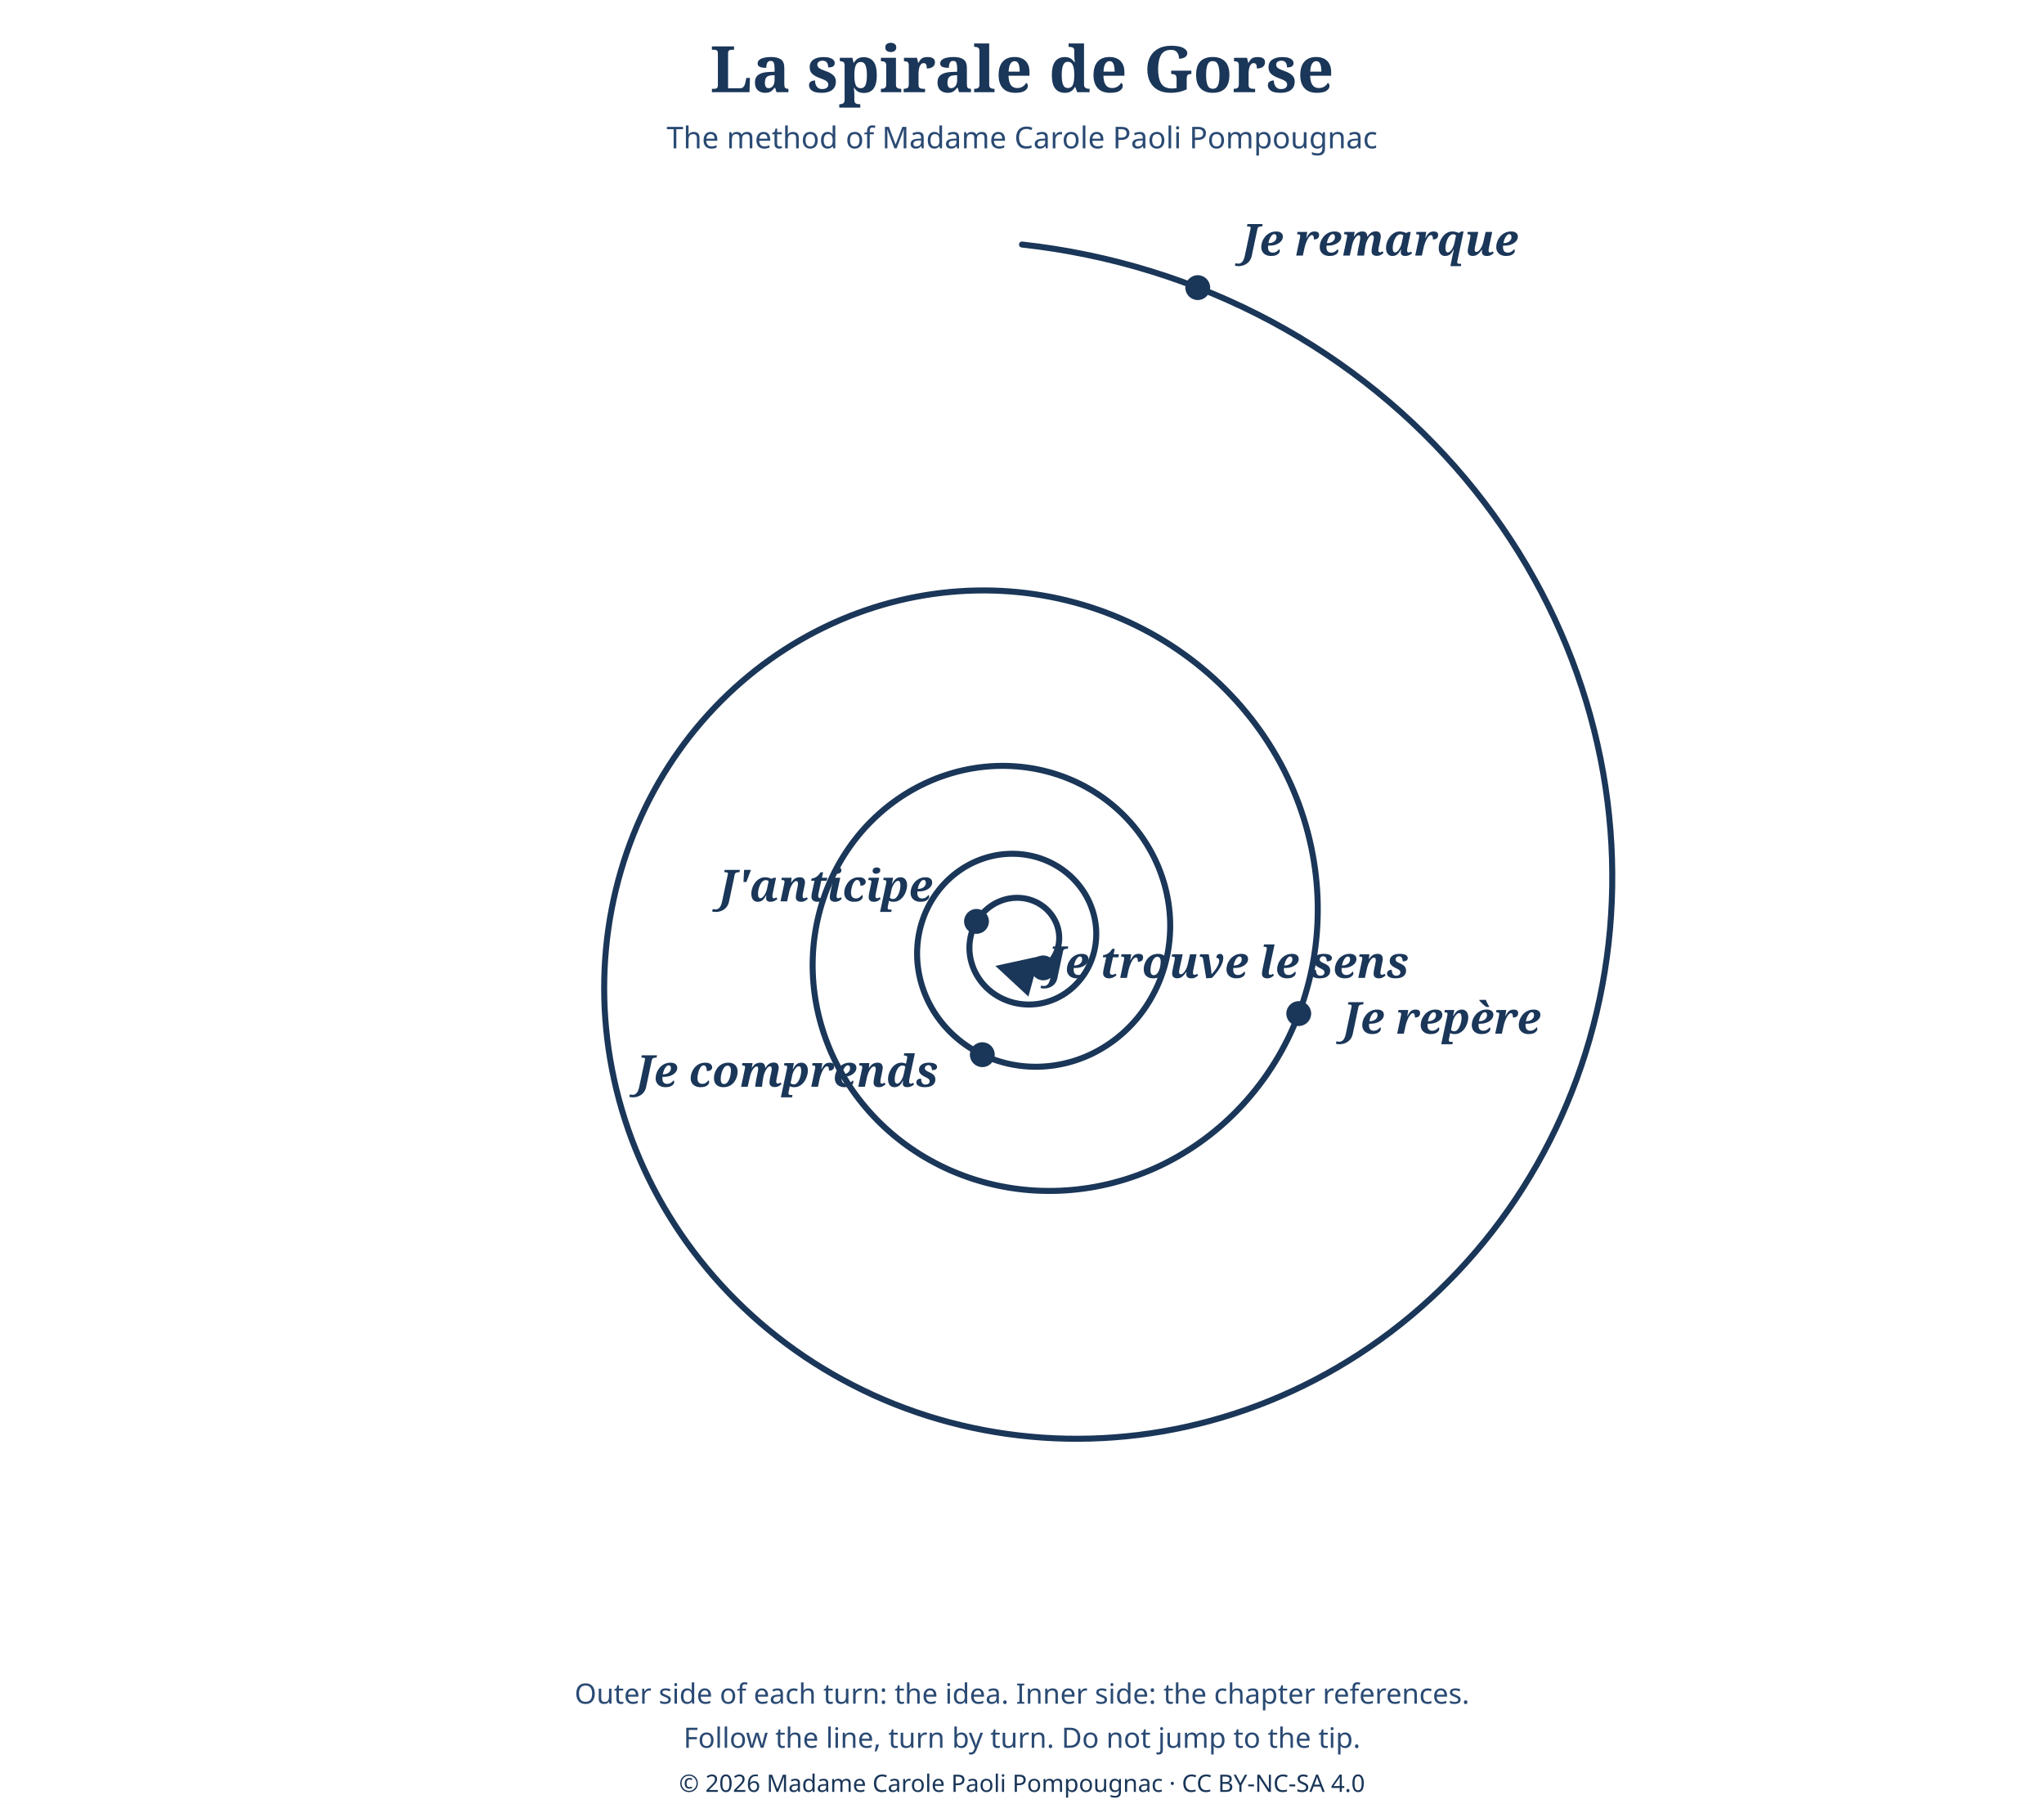
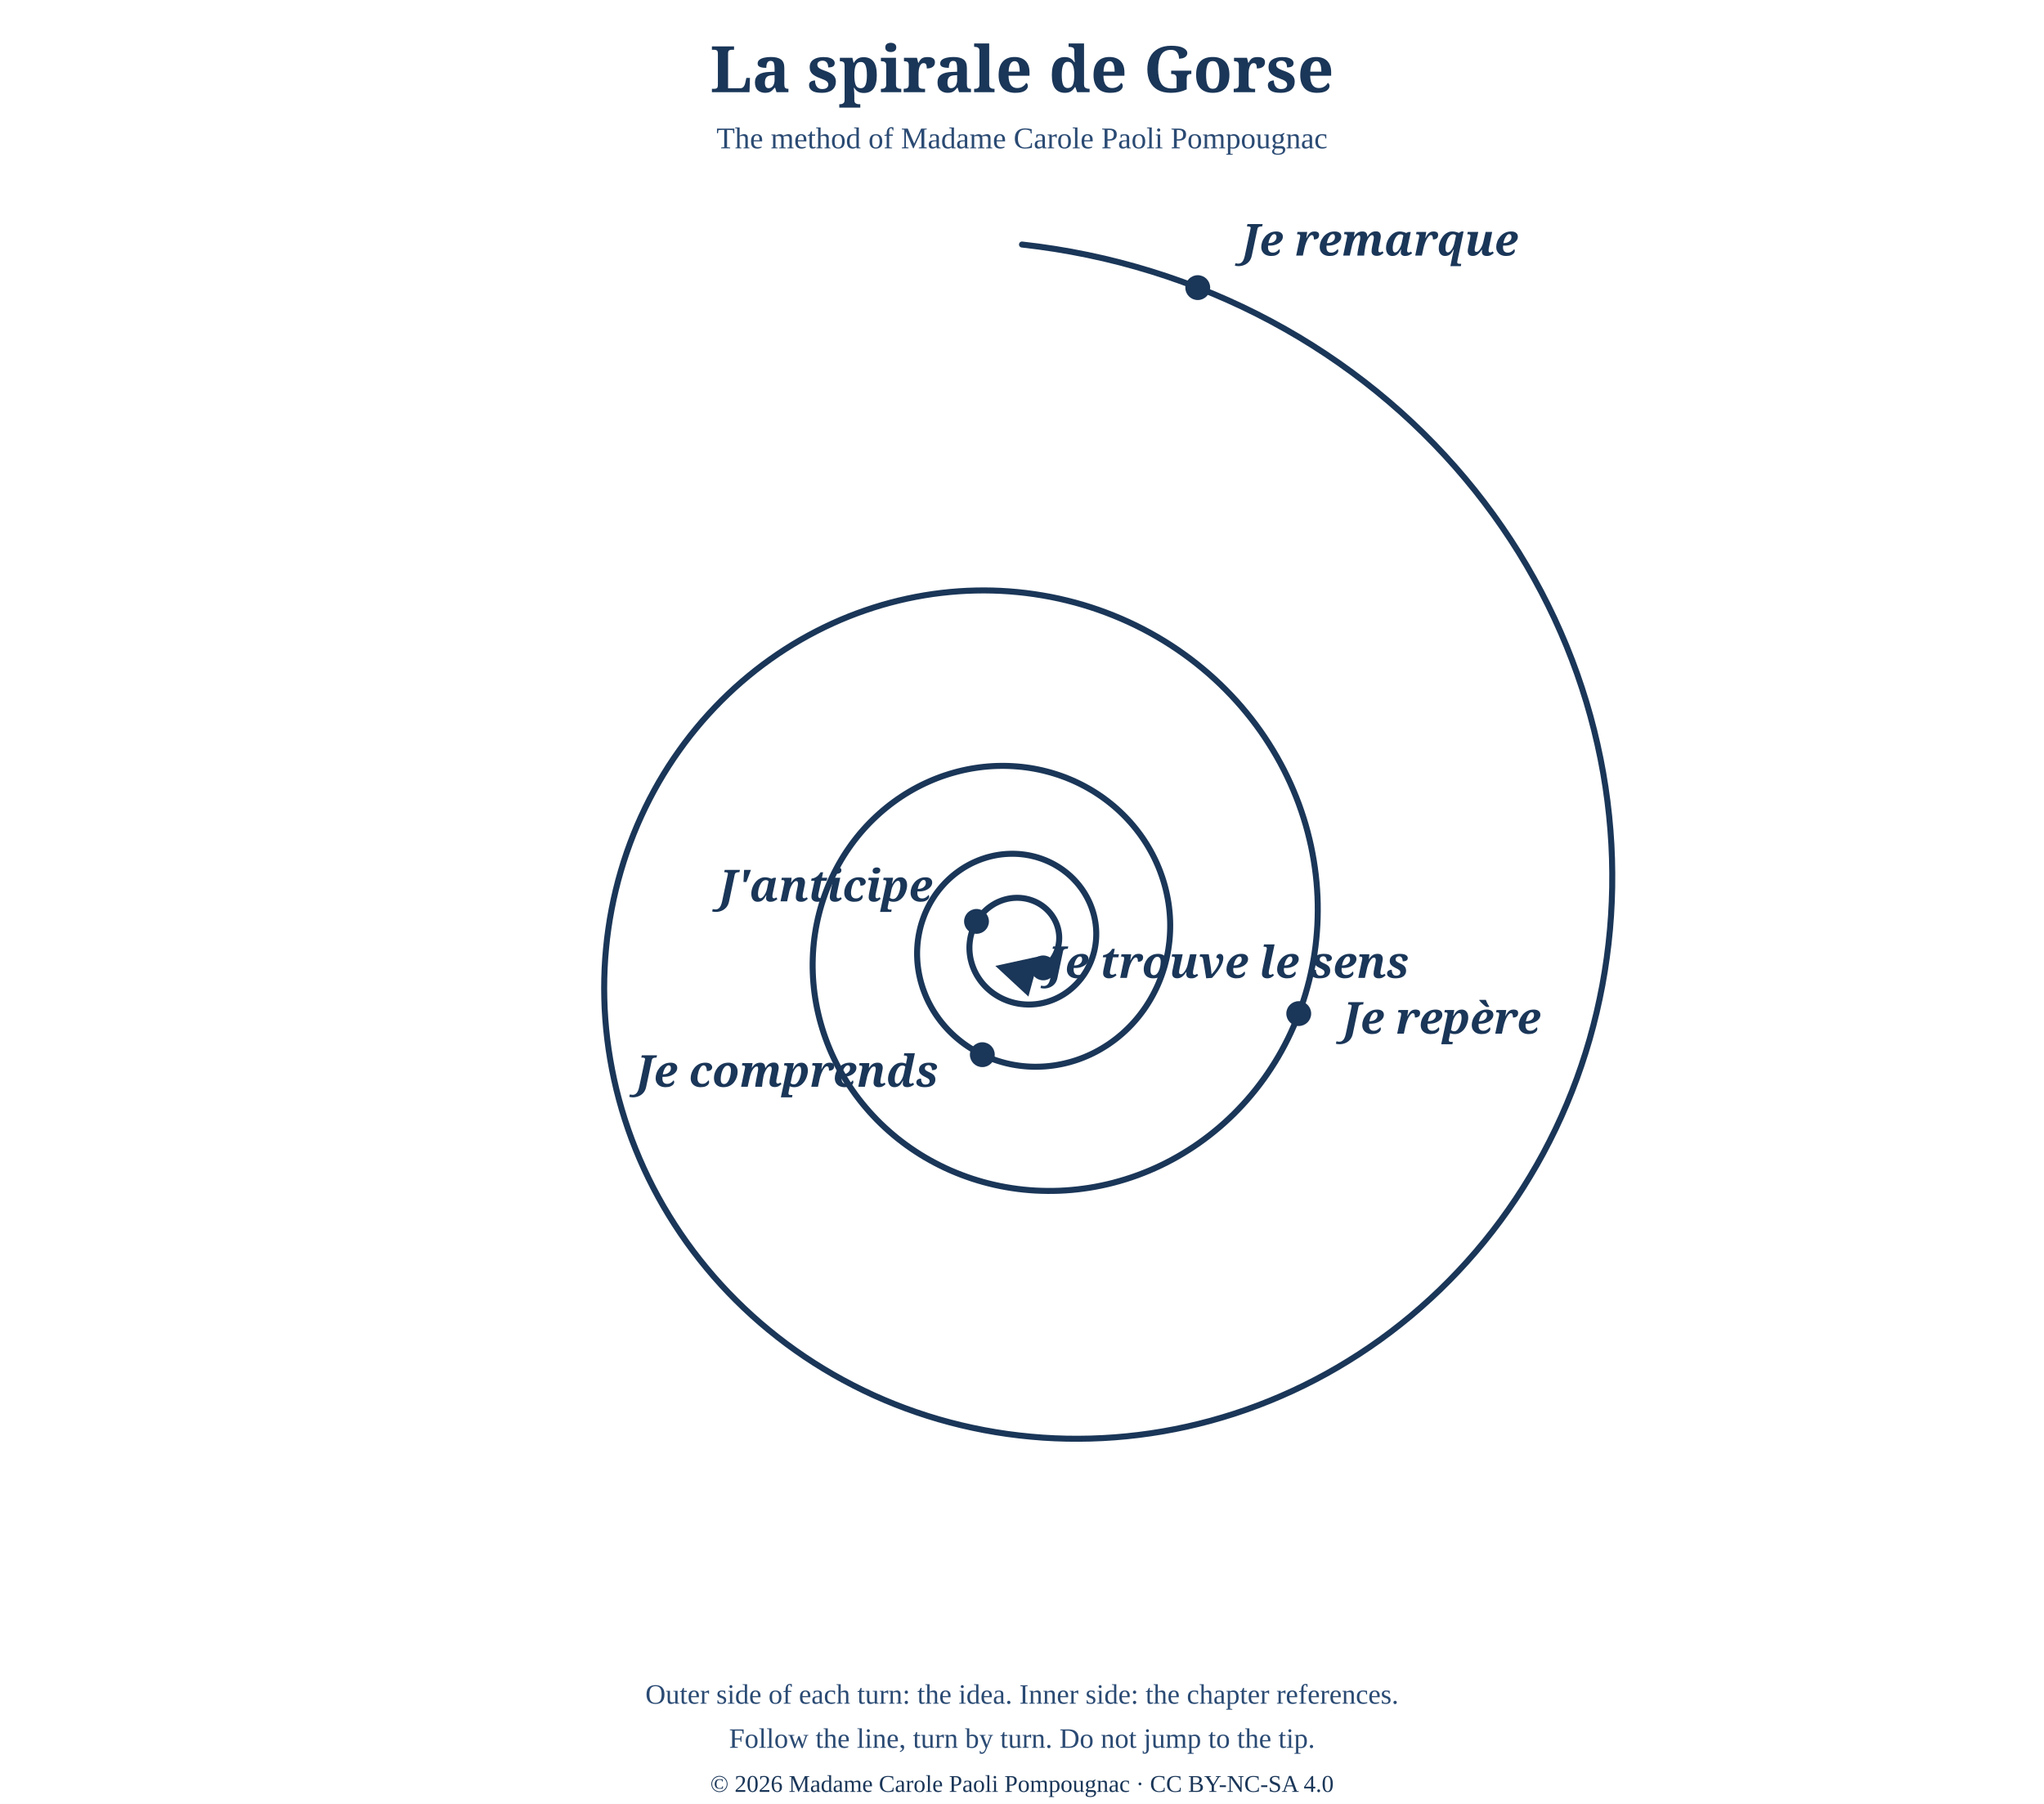
<svg xmlns="http://www.w3.org/2000/svg" viewBox="0 0 1020 900" role="img" aria-labelledby="t d">
  <rect width="1020" height="900" fill="#ffffff" />
  <text x="510.0" y="46.0" text-anchor="middle" font-family="Playfair Display, Georgia, serif" font-size="32" font-weight="600" font-style="normal" fill="#1A3658">La spirale de Gorse</text>
-   <text x="510.0" y="74.0" text-anchor="middle" font-family="Atkinson Hyperlegible, Verdana, sans-serif" font-size="15" font-weight="500" font-style="normal" fill="#2A4A73">The method of Madame Carole Paoli Pompougnac</text>
+   <text x="510.0" y="74.0" text-anchor="middle" font-family="Source Sans 3, Verdana, sans-serif" font-size="15" font-weight="500" font-style="normal" fill="#2A4A73">The method of Madame Carole Paoli Pompougnac</text>
  <path d="M 510.00 122.00 L 518.28 123.01 L 526.50 124.21 L 534.68 125.61 L 542.79 127.20 L 550.85 128.97 L 558.84 130.93 L 566.76 133.08 L 574.61 135.41 L 582.38 137.91 L 590.06 140.60 L 597.66 143.46 L 605.18 146.49 L 612.59 149.69 L 619.91 153.06 L 627.13 156.59 L 634.24 160.29 L 641.24 164.14 L 648.14 168.15 L 654.91 172.31 L 661.57 176.62 L 668.11 181.08 L 674.52 185.68 L 680.80 190.41 L 686.96 195.29 L 692.97 200.29 L 698.86 205.42 L 704.60 210.68 L 710.20 216.06 L 715.66 221.56 L 720.97 227.17 L 726.13 232.89 L 731.14 238.72 L 736.00 244.65 L 740.70 250.68 L 745.25 256.80 L 749.63 263.01 L 753.86 269.31 L 757.93 275.69 L 761.83 282.15 L 765.56 288.69 L 769.13 295.29 L 772.53 301.96 L 775.77 308.69 L 778.83 315.48 L 781.73 322.32 L 784.45 329.21 L 787.00 336.14 L 789.38 343.12 L 791.59 350.13 L 793.62 357.17 L 795.48 364.25 L 797.16 371.34 L 798.68 378.46 L 800.02 385.59 L 801.18 392.73 L 802.17 399.88 L 802.99 407.03 L 803.64 414.18 L 804.12 421.32 L 804.42 428.46 L 804.55 435.58 L 804.52 442.68 L 804.31 449.76 L 803.94 456.82 L 803.40 463.85 L 802.69 470.84 L 801.82 477.80 L 800.79 484.72 L 799.60 491.59 L 798.24 498.41 L 796.73 505.18 L 795.06 511.90 L 793.24 518.56 L 791.26 525.15 L 789.13 531.68 L 786.86 538.14 L 784.43 544.52 L 781.86 550.83 L 779.15 557.06 L 776.30 563.21 L 773.31 569.27 L 770.19 575.25 L 766.93 581.13 L 763.54 586.91 L 760.03 592.60 L 756.39 598.19 L 752.62 603.68 L 748.74 609.06 L 744.74 614.34 L 740.63 619.50 L 736.40 624.55 L 732.07 629.48 L 727.63 634.30 L 723.09 639.00 L 718.46 643.58 L 713.72 648.03 L 708.90 652.36 L 703.99 656.56 L 698.99 660.63 L 693.91 664.57 L 688.75 668.38 L 683.51 672.05 L 678.20 675.59 L 672.82 678.99 L 667.38 682.26 L 661.88 685.39 L 656.32 688.37 L 650.70 691.22 L 645.03 693.92 L 639.31 696.48 L 633.55 698.90 L 627.75 701.17 L 621.91 703.30 L 616.04 705.29 L 610.14 707.12 L 604.21 708.82 L 598.26 710.36 L 592.28 711.77 L 586.30 713.02 L 580.30 714.13 L 574.29 715.09 L 568.27 715.91 L 562.26 716.58 L 556.24 717.11 L 550.23 717.49 L 544.23 717.73 L 538.24 717.82 L 532.26 717.78 L 526.31 717.59 L 520.37 717.26 L 514.46 716.78 L 508.58 716.17 L 502.73 715.43 L 496.92 714.54 L 491.14 713.52 L 485.40 712.36 L 479.71 711.08 L 474.07 709.66 L 468.47 708.11 L 462.93 706.43 L 457.45 704.62 L 452.02 702.69 L 446.65 700.64 L 441.35 698.46 L 436.12 696.17 L 430.96 693.75 L 425.87 691.22 L 420.85 688.58 L 415.91 685.83 L 411.05 682.96 L 406.27 679.99 L 401.58 676.92 L 396.98 673.74 L 392.46 670.46 L 388.03 667.08 L 383.70 663.61 L 379.46 660.05 L 375.32 656.39 L 371.28 652.65 L 367.34 648.82 L 363.50 644.91 L 359.77 640.92 L 356.14 636.85 L 352.62 632.70 L 349.21 628.49 L 345.91 624.21 L 342.72 619.86 L 339.64 615.44 L 336.68 610.97 L 333.83 606.44 L 331.09 601.86 L 328.48 597.22 L 325.98 592.53 L 323.60 587.80 L 321.34 583.03 L 319.20 578.21 L 317.18 573.36 L 315.28 568.48 L 313.50 563.56 L 311.85 558.62 L 310.32 553.65 L 308.91 548.66 L 307.62 543.65 L 306.46 538.62 L 305.42 533.58 L 304.50 528.53 L 303.70 523.48 L 303.03 518.41 L 302.48 513.35 L 302.05 508.29 L 301.74 503.24 L 301.56 498.19 L 301.49 493.15 L 301.55 488.12 L 301.72 483.11 L 302.01 478.12 L 302.43 473.15 L 302.95 468.21 L 303.60 463.29 L 304.35 458.40 L 305.23 453.55 L 306.21 448.73 L 307.31 443.94 L 308.52 439.20 L 309.84 434.50 L 311.26 429.84 L 312.79 425.23 L 314.43 420.67 L 316.17 416.16 L 318.01 411.71 L 319.96 407.31 L 322.00 402.98 L 324.14 398.70 L 326.37 394.49 L 328.70 390.34 L 331.12 386.26 L 333.63 382.25 L 336.23 378.31 L 338.92 374.45 L 341.68 370.65 L 344.53 366.94 L 347.47 363.30 L 350.47 359.75 L 353.56 356.28 L 356.72 352.89 L 359.95 349.58 L 363.25 346.36 L 366.61 343.23 L 370.04 340.19 L 373.54 337.24 L 377.09 334.38 L 380.70 331.61 L 384.37 328.94 L 388.08 326.36 L 391.85 323.88 L 395.67 321.49 L 399.53 319.21 L 403.44 317.02 L 407.39 314.93 L 411.37 312.94 L 415.39 311.05 L 419.45 309.26 L 423.53 307.57 L 427.65 305.99 L 431.79 304.51 L 435.95 303.13 L 440.13 301.85 L 444.33 300.68 L 448.55 299.61 L 452.78 298.64 L 457.02 297.78 L 461.27 297.02 L 465.52 296.36 L 469.78 295.81 L 474.04 295.36 L 478.30 295.01 L 482.55 294.76 L 486.80 294.62 L 491.04 294.57 L 495.26 294.63 L 499.47 294.79 L 503.67 295.05 L 507.85 295.41 L 512.01 295.86 L 516.14 296.42 L 520.25 297.07 L 524.33 297.81 L 528.39 298.65 L 532.41 299.59 L 536.40 300.61 L 540.35 301.73 L 544.26 302.94 L 548.13 304.24 L 551.96 305.63 L 555.75 307.11 L 559.49 308.67 L 563.18 310.31 L 566.83 312.04 L 570.42 313.85 L 573.96 315.74 L 577.44 317.71 L 580.86 319.75 L 584.23 321.87 L 587.54 324.07 L 590.78 326.34 L 593.96 328.67 L 597.08 331.08 L 600.13 333.56 L 603.12 336.09 L 606.03 338.70 L 608.87 341.36 L 611.64 344.09 L 614.34 346.87 L 616.97 349.71 L 619.52 352.60 L 621.99 355.55 L 624.39 358.54 L 626.71 361.58 L 628.95 364.67 L 631.11 367.81 L 633.18 370.98 L 635.18 374.20 L 637.10 377.46 L 638.93 380.75 L 640.68 384.07 L 642.34 387.43 L 643.92 390.81 L 645.41 394.23 L 646.82 397.67 L 648.15 401.13 L 649.38 404.62 L 650.53 408.12 L 651.60 411.64 L 652.57 415.18 L 653.46 418.73 L 654.27 422.29 L 654.98 425.86 L 655.61 429.43 L 656.15 433.01 L 656.61 436.60 L 656.98 440.18 L 657.26 443.76 L 657.46 447.34 L 657.57 450.91 L 657.59 454.47 L 657.53 458.03 L 657.39 461.57 L 657.16 465.10 L 656.85 468.61 L 656.46 472.11 L 655.98 475.59 L 655.43 479.04 L 654.79 482.47 L 654.07 485.88 L 653.28 489.26 L 652.40 492.61 L 651.45 495.93 L 650.42 499.22 L 649.32 502.47 L 648.15 505.69 L 646.90 508.87 L 645.57 512.02 L 644.18 515.12 L 642.72 518.18 L 641.19 521.19 L 639.59 524.17 L 637.93 527.09 L 636.20 529.97 L 634.40 532.79 L 632.55 535.57 L 630.64 538.29 L 628.66 540.96 L 626.63 543.58 L 624.54 546.14 L 622.40 548.64 L 620.20 551.09 L 617.95 553.47 L 615.66 555.80 L 613.31 558.06 L 610.92 560.26 L 608.48 562.40 L 605.99 564.47 L 603.47 566.48 L 600.90 568.42 L 598.30 570.30 L 595.66 572.11 L 592.98 573.85 L 590.27 575.52 L 587.53 577.12 L 584.76 578.65 L 581.96 580.12 L 579.13 581.51 L 576.28 582.83 L 573.40 584.08 L 570.50 585.25 L 567.59 586.36 L 564.65 587.39 L 561.70 588.35 L 558.74 589.23 L 555.76 590.05 L 552.78 590.79 L 549.78 591.45 L 546.78 592.05 L 543.77 592.57 L 540.75 593.01 L 537.74 593.39 L 534.73 593.69 L 531.71 593.92 L 528.70 594.08 L 525.70 594.16 L 522.70 594.17 L 519.71 594.11 L 516.73 593.99 L 513.76 593.79 L 510.81 593.52 L 507.87 593.18 L 504.95 592.77 L 502.04 592.29 L 499.16 591.75 L 496.29 591.14 L 493.45 590.46 L 490.64 589.72 L 487.85 588.91 L 485.08 588.04 L 482.35 587.10 L 479.64 586.10 L 476.97 585.04 L 474.33 583.93 L 471.73 582.75 L 469.16 581.51 L 466.62 580.21 L 464.13 578.86 L 461.67 577.46 L 459.26 576.00 L 456.88 574.48 L 454.55 572.91 L 452.27 571.30 L 450.03 569.63 L 447.83 567.92 L 445.68 566.15 L 443.58 564.34 L 441.53 562.49 L 439.53 560.60 L 437.58 558.66 L 435.69 556.68 L 433.84 554.66 L 432.05 552.60 L 430.31 550.51 L 428.63 548.38 L 427.00 546.22 L 425.43 544.02 L 423.91 541.80 L 422.46 539.54 L 421.06 537.26 L 419.72 534.95 L 418.43 532.61 L 417.21 530.25 L 416.05 527.87 L 414.94 525.47 L 413.90 523.05 L 412.92 520.61 L 412.00 518.15 L 411.13 515.68 L 410.34 513.20 L 409.60 510.70 L 408.92 508.20 L 408.31 505.68 L 407.75 503.16 L 407.26 500.64 L 406.83 498.10 L 406.46 495.57 L 406.15 493.03 L 405.91 490.50 L 405.72 487.96 L 405.60 485.43 L 405.53 482.90 L 405.53 480.38 L 405.59 477.87 L 405.70 475.36 L 405.88 472.87 L 406.11 470.38 L 406.40 467.91 L 406.76 465.45 L 407.16 463.01 L 407.63 460.59 L 408.15 458.18 L 408.73 455.79 L 409.36 453.42 L 410.04 451.08 L 410.78 448.76 L 411.58 446.46 L 412.42 444.19 L 413.32 441.94 L 414.27 439.72 L 415.26 437.54 L 416.31 435.38 L 417.41 433.25 L 418.55 431.15 L 419.74 429.09 L 420.97 427.07 L 422.25 425.07 L 423.58 423.12 L 424.94 421.20 L 426.35 419.32 L 427.80 417.47 L 429.28 415.67 L 430.81 413.91 L 432.37 412.19 L 433.97 410.51 L 435.61 408.88 L 437.28 407.29 L 438.98 405.74 L 440.71 404.24 L 442.48 402.78 L 444.27 401.37 L 446.10 400.01 L 447.95 398.69 L 449.82 397.42 L 451.72 396.20 L 453.65 395.03 L 455.59 393.91 L 457.56 392.83 L 459.55 391.81 L 461.55 390.84 L 463.58 389.92 L 465.62 389.04 L 467.67 388.22 L 469.74 387.45 L 471.82 386.74 L 473.91 386.07 L 476.01 385.46 L 478.12 384.89 L 480.23 384.38 L 482.36 383.92 L 484.48 383.51 L 486.61 383.16 L 488.75 382.85 L 490.88 382.60 L 493.01 382.40 L 495.15 382.25 L 497.28 382.15 L 499.40 382.11 L 501.52 382.11 L 503.64 382.16 L 505.74 382.27 L 507.84 382.42 L 509.93 382.62 L 512.01 382.87 L 514.08 383.17 L 516.13 383.52 L 518.17 383.92 L 520.19 384.36 L 522.20 384.86 L 524.19 385.39 L 526.16 385.98 L 528.11 386.60 L 530.04 387.28 L 531.95 387.99 L 533.83 388.75 L 535.70 389.55 L 537.53 390.40 L 539.35 391.29 L 541.13 392.21 L 542.89 393.18 L 544.62 394.18 L 546.33 395.23 L 548.00 396.31 L 549.64 397.42 L 551.25 398.58 L 552.83 399.77 L 554.38 400.99 L 555.89 402.24 L 557.37 403.53 L 558.81 404.85 L 560.22 406.20 L 561.59 407.58 L 562.92 408.99 L 564.22 410.42 L 565.48 411.89 L 566.70 413.37 L 567.88 414.89 L 569.03 416.42 L 570.13 417.98 L 571.19 419.56 L 572.21 421.16 L 573.19 422.78 L 574.13 424.42 L 575.03 426.08 L 575.89 427.76 L 576.70 429.44 L 577.47 431.15 L 578.20 432.87 L 578.88 434.60 L 579.52 436.34 L 580.12 438.09 L 580.68 439.85 L 581.19 441.61 L 581.66 443.39 L 582.08 445.17 L 582.46 446.96 L 582.80 448.75 L 583.10 450.54 L 583.35 452.34 L 583.55 454.13 L 583.72 455.93 L 583.84 457.72 L 583.92 459.51 L 583.95 461.30 L 583.94 463.08 L 583.89 464.86 L 583.80 466.63 L 583.67 468.40 L 583.49 470.15 L 583.27 471.90 L 583.02 473.64 L 582.72 475.36 L 582.38 477.08 L 582.00 478.78 L 581.58 480.46 L 581.13 482.14 L 580.63 483.79 L 580.10 485.43 L 579.53 487.05 L 578.92 488.66 L 578.28 490.24 L 577.60 491.81 L 576.88 493.35 L 576.13 494.87 L 575.35 496.37 L 574.53 497.85 L 573.68 499.31 L 572.80 500.73 L 571.89 502.14 L 570.95 503.52 L 569.97 504.87 L 568.97 506.19 L 567.94 507.49 L 566.88 508.76 L 565.79 510.00 L 564.68 511.21 L 563.54 512.39 L 562.37 513.54 L 561.19 514.66 L 559.98 515.75 L 558.74 516.80 L 557.49 517.83 L 556.21 518.82 L 554.92 519.77 L 553.61 520.70 L 552.27 521.59 L 550.92 522.44 L 549.56 523.26 L 548.18 524.05 L 546.78 524.80 L 545.37 525.52 L 543.95 526.20 L 542.51 526.84 L 541.07 527.45 L 539.61 528.02 L 538.15 528.56 L 536.67 529.06 L 535.19 529.52 L 533.70 529.95 L 532.21 530.33 L 530.71 530.69 L 529.20 531.00 L 527.70 531.28 L 526.19 531.53 L 524.68 531.73 L 523.17 531.90 L 521.66 532.04 L 520.15 532.13 L 518.64 532.19 L 517.14 532.22 L 515.64 532.21 L 514.14 532.16 L 512.65 532.08 L 511.17 531.96 L 509.69 531.81 L 508.22 531.62 L 506.76 531.40 L 505.31 531.15 L 503.87 530.86 L 502.44 530.54 L 501.03 530.18 L 499.62 529.79 L 498.23 529.37 L 496.85 528.92 L 495.49 528.44 L 494.14 527.92 L 492.81 527.38 L 491.49 526.80 L 490.20 526.20 L 488.92 525.56 L 487.66 524.90 L 486.42 524.21 L 485.20 523.49 L 484.00 522.75 L 482.82 521.98 L 481.66 521.18 L 480.53 520.36 L 479.42 519.51 L 478.33 518.64 L 477.26 517.74 L 476.22 516.83 L 475.21 515.89 L 474.22 514.93 L 473.25 513.95 L 472.31 512.94 L 471.40 511.92 L 470.52 510.88 L 469.66 509.83 L 468.83 508.75 L 468.03 507.66 L 467.25 506.55 L 466.51 505.43 L 465.79 504.29 L 465.10 503.14 L 464.45 501.98 L 463.82 500.80 L 463.22 499.62 L 462.65 498.42 L 462.11 497.21 L 461.61 495.99 L 461.13 494.76 L 460.68 493.53 L 460.26 492.29 L 459.88 491.04 L 459.52 489.79 L 459.20 488.53 L 458.91 487.27 L 458.64 486.00 L 458.41 484.74 L 458.21 483.47 L 458.04 482.20 L 457.90 480.93 L 457.79 479.66 L 457.72 478.39 L 457.67 477.12 L 457.65 475.85 L 457.66 474.59 L 457.71 473.33 L 457.78 472.08 L 457.88 470.83 L 458.01 469.59 L 458.17 468.36 L 458.36 467.13 L 458.58 465.91 L 458.83 464.70 L 459.10 463.50 L 459.40 462.31 L 459.73 461.12 L 460.09 459.96 L 460.48 458.80 L 460.89 457.65 L 461.32 456.52 L 461.78 455.40 L 462.27 454.30 L 462.78 453.21 L 463.32 452.13 L 463.88 451.08 L 464.46 450.03 L 465.07 449.01 L 465.70 448.00 L 466.35 447.01 L 467.02 446.04 L 467.72 445.09 L 468.43 444.16 L 469.17 443.24 L 469.92 442.35 L 470.70 441.48 L 471.49 440.62 L 472.30 439.79 L 473.13 438.99 L 473.97 438.20 L 474.83 437.43 L 475.71 436.69 L 476.60 435.97 L 477.51 435.28 L 478.43 434.61 L 479.36 433.96 L 480.31 433.33 L 481.26 432.73 L 482.23 432.16 L 483.21 431.61 L 484.20 431.08 L 485.21 430.58 L 486.21 430.11 L 487.23 429.66 L 488.26 429.23 L 489.29 428.84 L 490.33 428.46 L 491.37 428.12 L 492.42 427.79 L 493.48 427.50 L 494.54 427.23 L 495.60 426.99 L 496.66 426.77 L 497.73 426.58 L 498.80 426.41 L 499.87 426.27 L 500.94 426.16 L 502.01 426.07 L 503.07 426.01 L 504.14 425.97 L 505.20 425.96 L 506.26 425.97 L 507.32 426.01 L 508.38 426.07 L 509.43 426.16 L 510.47 426.28 L 511.51 426.41 L 512.54 426.58 L 513.57 426.76 L 514.58 426.97 L 515.59 427.21 L 516.59 427.46 L 517.59 427.74 L 518.57 428.05 L 519.54 428.37 L 520.50 428.72 L 521.46 429.09 L 522.39 429.48 L 523.32 429.89 L 524.24 430.33 L 525.14 430.78 L 526.03 431.25 L 526.90 431.75 L 527.76 432.26 L 528.61 432.79 L 529.44 433.34 L 530.26 433.91 L 531.05 434.50 L 531.84 435.10 L 532.60 435.72 L 533.35 436.36 L 534.09 437.01 L 534.80 437.68 L 535.50 438.36 L 536.17 439.06 L 536.83 439.78 L 537.48 440.50 L 538.10 441.24 L 538.70 441.99 L 539.28 442.76 L 539.85 443.53 L 540.39 444.32 L 540.91 445.11 L 541.41 445.92 L 541.89 446.74 L 542.35 447.56 L 542.79 448.40 L 543.21 449.24 L 543.61 450.09 L 543.99 450.95 L 544.34 451.81 L 544.67 452.68 L 544.98 453.56 L 545.27 454.44 L 545.54 455.32 L 545.79 456.21 L 546.01 457.10 L 546.21 457.99 L 546.39 458.89 L 546.55 459.79 L 546.69 460.68 L 546.80 461.58 L 546.90 462.48 L 546.97 463.38 L 547.02 464.28 L 547.05 465.18 L 547.06 466.07 L 547.04 466.97 L 547.01 467.85 L 546.95 468.74 L 546.87 469.62 L 546.77 470.50 L 546.66 471.37 L 546.52 472.24 L 546.36 473.10 L 546.18 473.96 L 545.98 474.81 L 545.76 475.65 L 545.52 476.48 L 545.26 477.31 L 544.99 478.13 L 544.69 478.93 L 544.38 479.73 L 544.05 480.52 L 543.70 481.30 L 543.33 482.07 L 542.95 482.83 L 542.55 483.57 L 542.13 484.31 L 541.70 485.03 L 541.25 485.74 L 540.78 486.44 L 540.30 487.12 L 539.81 487.79 L 539.30 488.45 L 538.77 489.09 L 538.24 489.72 L 537.69 490.34 L 537.12 490.94 L 536.55 491.52 L 535.96 492.09 L 535.36 492.64 L 534.74 493.18 L 534.12 493.70 L 533.49 494.21 L 532.84 494.69 L 532.19 495.17 L 531.53 495.62 L 530.86 496.06 L 530.18 496.48 L 529.49 496.88 L 528.79 497.27 L 528.09 497.63 L 527.38 497.98 L 526.66 498.32 L 525.94 498.63 L 525.21 498.93 L 524.48 499.20 L 523.75 499.46 L 523.01 499.71 L 522.26 499.93 L 521.51 500.13 L 520.76 500.32 L 520.01 500.49 L 519.26 500.64 L 518.50 500.77 L 517.75 500.88 L 516.99 500.98 L 516.23 501.05 L 515.48 501.11 L 514.72 501.15 L 513.97 501.17 L 513.21 501.18 L 512.46 501.16 L 511.71 501.13 L 510.97 501.08 L 510.23 501.01 L 509.49 500.93 L 508.76 500.83 L 508.03 500.71 L 507.30 500.57 L 506.58 500.42 L 505.87 500.25 L 505.16 500.06 L 504.46 499.86 L 503.77 499.64 L 503.08 499.41 L 502.40 499.16 L 501.73 498.89 L 501.07 498.61 L 500.41 498.32 L 499.77 498.01 L 499.13 497.68 L 498.50 497.34 L 497.89 496.99 L 497.28 496.62 L 496.68 496.24 L 496.10 495.85 L 495.52 495.45 L 494.96 495.03 L 494.41 494.60 L 493.87 494.16 L 493.34 493.70 L 492.83 493.24 L 492.32 492.76 L 491.83 492.27 L 491.36 491.78 L 490.89 491.27 L 490.44 490.76 L 490.01 490.23 L 489.58 489.70 L 489.17 489.15 L 488.78 488.60 L 488.40 488.04 L 488.03 487.48 L 487.68 486.91 L 487.34 486.33 L 487.02 485.74 L 486.71 485.15 L 486.42 484.55 L 486.14 483.95 L 485.88 483.34 L 485.63 482.73 L 485.40 482.11 L 485.19 481.49 L 484.98 480.87 L 484.80 480.24 L 484.63 479.61 L 484.47 478.98 L 484.33 478.35 L 484.21 477.71 L 484.10 477.08 L 484.01 476.44 L 483.93 475.80 L 483.87 475.17 L 483.82 474.53 L 483.79 473.89 L 483.77 473.26 L 483.77 472.63 L 483.78 472.00 L 483.81 471.37 L 483.86 470.74 L 483.92 470.12 L 483.99 469.50 L 484.08 468.88 L 484.18 468.27 L 484.29 467.66 L 484.42 467.05 L 484.57 466.45 L 484.73 465.86 L 484.90 465.27 L 485.08 464.69 L 485.28 464.11 L 485.49 463.54 L 485.72 462.97 L 485.96 462.42 L 486.21 461.87 L 486.47 461.33 L 486.74 460.79 L 487.03 460.26 L 487.33 459.75 L 487.64 459.24 L 487.96 458.74 L 488.29 458.25 L 488.63 457.76 L 488.99 457.29 L 489.35 456.83 L 489.72 456.38 L 490.11 455.93 L 490.50 455.50 L 490.90 455.08 L 491.31 454.67 L 491.73 454.27 L 492.16 453.88 L 492.59 453.50 L 493.03 453.14 L 493.48 452.78 L 493.94 452.44 L 494.41 452.11 L 494.88 451.79 L 495.35 451.48 L 495.84 451.19 L 496.32 450.90 L 496.82 450.63 L 497.32 450.38 L 497.82 450.13 L 498.33 449.90 L 498.84 449.68 L 499.36 449.48 L 499.87 449.28 L 500.40 449.10 L 500.92 448.93 L 501.45 448.78 L 501.98 448.64 L 502.51 448.51 L 503.04 448.39 L 503.58 448.29 L 504.11 448.20 L 504.65 448.12 L 505.18 448.06 L 505.72 448.01 L 506.25 447.97 L 506.79 447.95 L 507.32 447.93 L 507.85 447.93 L 508.38 447.95 L 508.91 447.97 L 509.44 448.01 L 509.97 448.06 L 510.49 448.12 L 511.01 448.20 L 511.52 448.29 L 512.03 448.38 L 512.54 448.50 L 513.05 448.62 L 513.55 448.75 L 514.04 448.90 L 514.53 449.06 L 515.01 449.23 L 515.49 449.40 L 515.97 449.60 L 516.44 449.80 L 516.90 450.01 L 517.35 450.23 L 517.80 450.46 L 518.24 450.70 L 518.68 450.96 L 519.11 451.22 L 519.53 451.49 L 519.94 451.77 L 520.34 452.06 L 520.74 452.36 L 521.13 452.66 L 521.51 452.98 L 521.88 453.30 L 522.24 453.63 L 522.60 453.97 L 522.94 454.32 L 523.28 454.67 L 523.60 455.03 L 523.92 455.40 L 524.23 455.77 L 524.52 456.15 L 524.81 456.54 L 525.09 456.93 L 525.35 457.32 L 525.61 457.73 L 525.86 458.13 L 526.09 458.54 L 526.32 458.96 L 526.53 459.38 L 526.74 459.80 L 526.93 460.23 L 527.12 460.66 L 527.29 461.10 L 527.45 461.53 L 527.60 461.97 L 527.74 462.41 L 527.87 462.86 L 527.99 463.30 L 528.09 463.75 L 528.19 464.20 L 528.28 464.65 L 528.35 465.10 L 528.41 465.55 L 528.47 466.00 L 528.51 466.45 L 528.54 466.90 L 528.56 467.35 L 528.57 467.80 L 528.56 468.25 L 528.55 468.70 L 528.53 469.14 L 528.50 469.58 L 528.45 470.02 L 528.40 470.46 L 528.33 470.90 L 528.26 471.33 L 528.17 471.76 L 528.08 472.19 L 527.98 472.61 L 527.86 473.03 L 527.74 473.45 L 527.60 473.86 L 527.46 474.27 L 527.31 474.67 L 527.15 475.07 L 526.98 475.46 L 526.80 475.85 L 526.61 476.23 L 526.41 476.61 L 526.21 476.98 L 526.00 477.35 L 525.77 477.70 L 525.55 478.06 L 525.31 478.40 L 525.06 478.74 L 524.81 479.08 L 524.55 479.40 L 524.29 479.72 L 524.02 480.03 L 523.74 480.34 L 523.45 480.63 L 523.16 480.92 L 522.86 481.20 L 522.56 481.48 L 522.25 481.74 L 521.93 482.00 L 521.61 482.25 L 521.29 482.49 L 520.96 482.72 L 520.62 482.94 L 520.29 483.16 L 519.94 483.37 L 519.60 483.56 L 519.25 483.75 L 518.89 483.93 L 518.54 484.10 L 518.17 484.27 L 517.81 484.42 L 517.45 484.56 L 517.08 484.70 L 516.71 484.82 L 516.34 484.94 L 515.96 485.05 L 515.59 485.14 L 515.21 485.23 L 514.83 485.31 L 514.46 485.38 L 514.08 485.45 L 513.70 485.50 L 513.32 485.54 L 512.94 485.57 L 512.56 485.60 L 512.18 485.61 L 511.80 485.62 L 511.43 485.62 L 511.05 485.61 L 510.68 485.59 L 510.31 485.56 L 509.93 485.52 L 509.57 485.47 L 509.20 485.42 L 508.84 485.35 L 508.47 485.28 L 508.11 485.20 L 507.76 485.11 L 507.41 485.02 L 507.06 484.91 L 506.71 484.80 L 506.37 484.68 L 506.03 484.55 L 505.69 484.41 L 505.36 484.27" fill="none" stroke="#1A3658" stroke-width="3" stroke-linecap="round" stroke-linejoin="round" />
  <polygon points="496.7,481.9 518.7,477.1 513.2,497.2" fill="#1A3658" />
  <circle cx="597.7" cy="143.5" r="6.2" fill="#1A3658" />
  <text x="619.7" y="127.5" text-anchor="start" font-family="Playfair Display, Georgia, serif" font-size="22" font-weight="600" font-style="italic" fill="#1A3658">Je remarque</text>
  <circle cx="648.1" cy="505.7" r="6.2" fill="#1A3658" />
  <text x="670.1" y="515.7" text-anchor="start" font-family="Playfair Display, Georgia, serif" font-size="22" font-weight="600" font-style="italic" fill="#1A3658">Je repère</text>
  <circle cx="490.2" cy="526.2" r="6.2" fill="#1A3658" />
  <text x="468.2" y="542.2" text-anchor="end" font-family="Playfair Display, Georgia, serif" font-size="22" font-weight="600" font-style="italic" fill="#1A3658">Je comprends</text>
  <circle cx="487.3" cy="459.7" r="6.2" fill="#1A3658" />
  <text x="465.3" y="449.7" text-anchor="end" font-family="Playfair Display, Georgia, serif" font-size="22" font-weight="600" font-style="italic" fill="#1A3658">J'anticipe</text>
  <circle cx="520.6" cy="482.9" r="6.2" fill="#1A3658" />
  <text x="522.7" y="487.9" text-anchor="start" font-family="Playfair Display, Georgia, serif" font-size="22" font-weight="600" font-style="italic" fill="#1A3658">Je trouve le sens</text>
-   <text x="510.0" y="850.0" text-anchor="middle" font-family="Atkinson Hyperlegible, Verdana, sans-serif" font-size="14" font-weight="500" font-style="normal" fill="#2A4A73">Outer side of each turn: the idea.  Inner side: the chapter references.</text>
-   <text x="510.0" y="872.0" text-anchor="middle" font-family="Atkinson Hyperlegible, Verdana, sans-serif" font-size="14" font-weight="500" font-style="normal" fill="#2A4A73">Follow the line, turn by turn. Do not jump to the tip.</text>
-   <text x="510.0" y="894.0" text-anchor="middle" font-family="Atkinson Hyperlegible, Verdana, sans-serif" font-size="12" font-weight="500" font-style="normal" fill="#1A3658">© 2026 Madame Carole Paoli Pompougnac · CC BY-NC-SA 4.0</text>
+   <text x="510.0" y="850.0" text-anchor="middle" font-family="Source Sans 3, Verdana, sans-serif" font-size="14" font-weight="500" font-style="normal" fill="#2A4A73">Outer side of each turn: the idea.  Inner side: the chapter references.</text>
+   <text x="510.0" y="872.0" text-anchor="middle" font-family="Source Sans 3, Verdana, sans-serif" font-size="14" font-weight="500" font-style="normal" fill="#2A4A73">Follow the line, turn by turn. Do not jump to the tip.</text>
+   <text x="510.0" y="894.0" text-anchor="middle" font-family="Source Sans 3, Verdana, sans-serif" font-size="12" font-weight="500" font-style="normal" fill="#1A3658">© 2026 Madame Carole Paoli Pompougnac · CC BY-NC-SA 4.0</text>
</svg>
